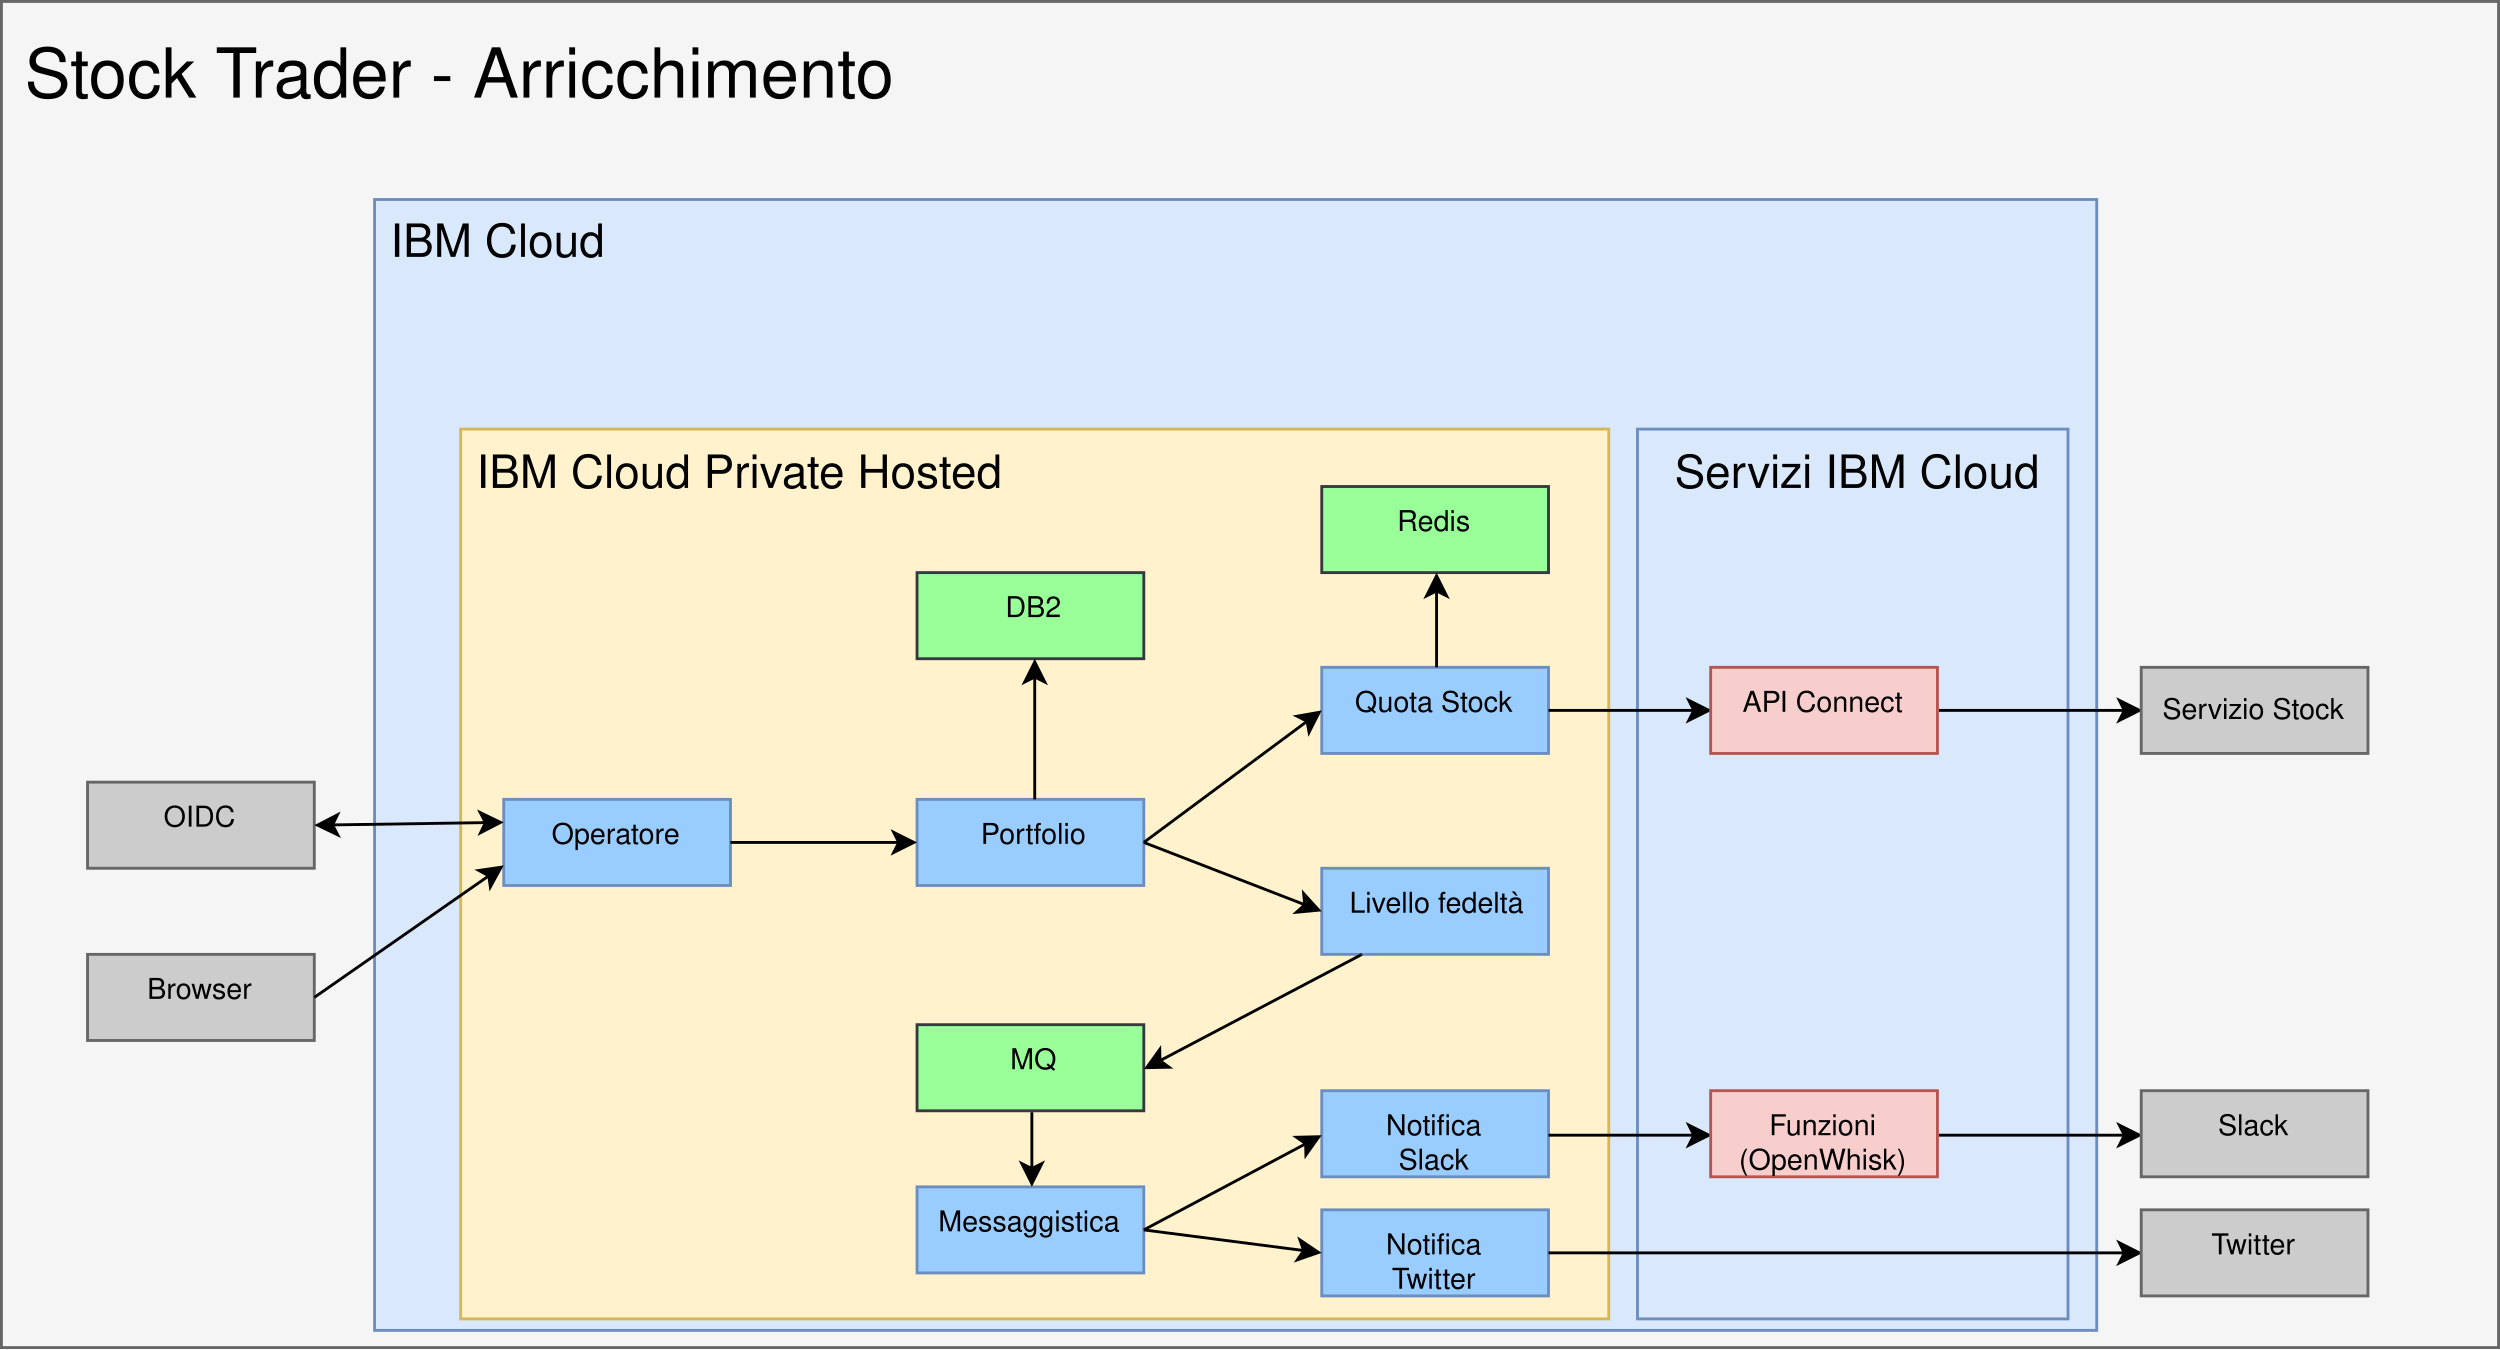
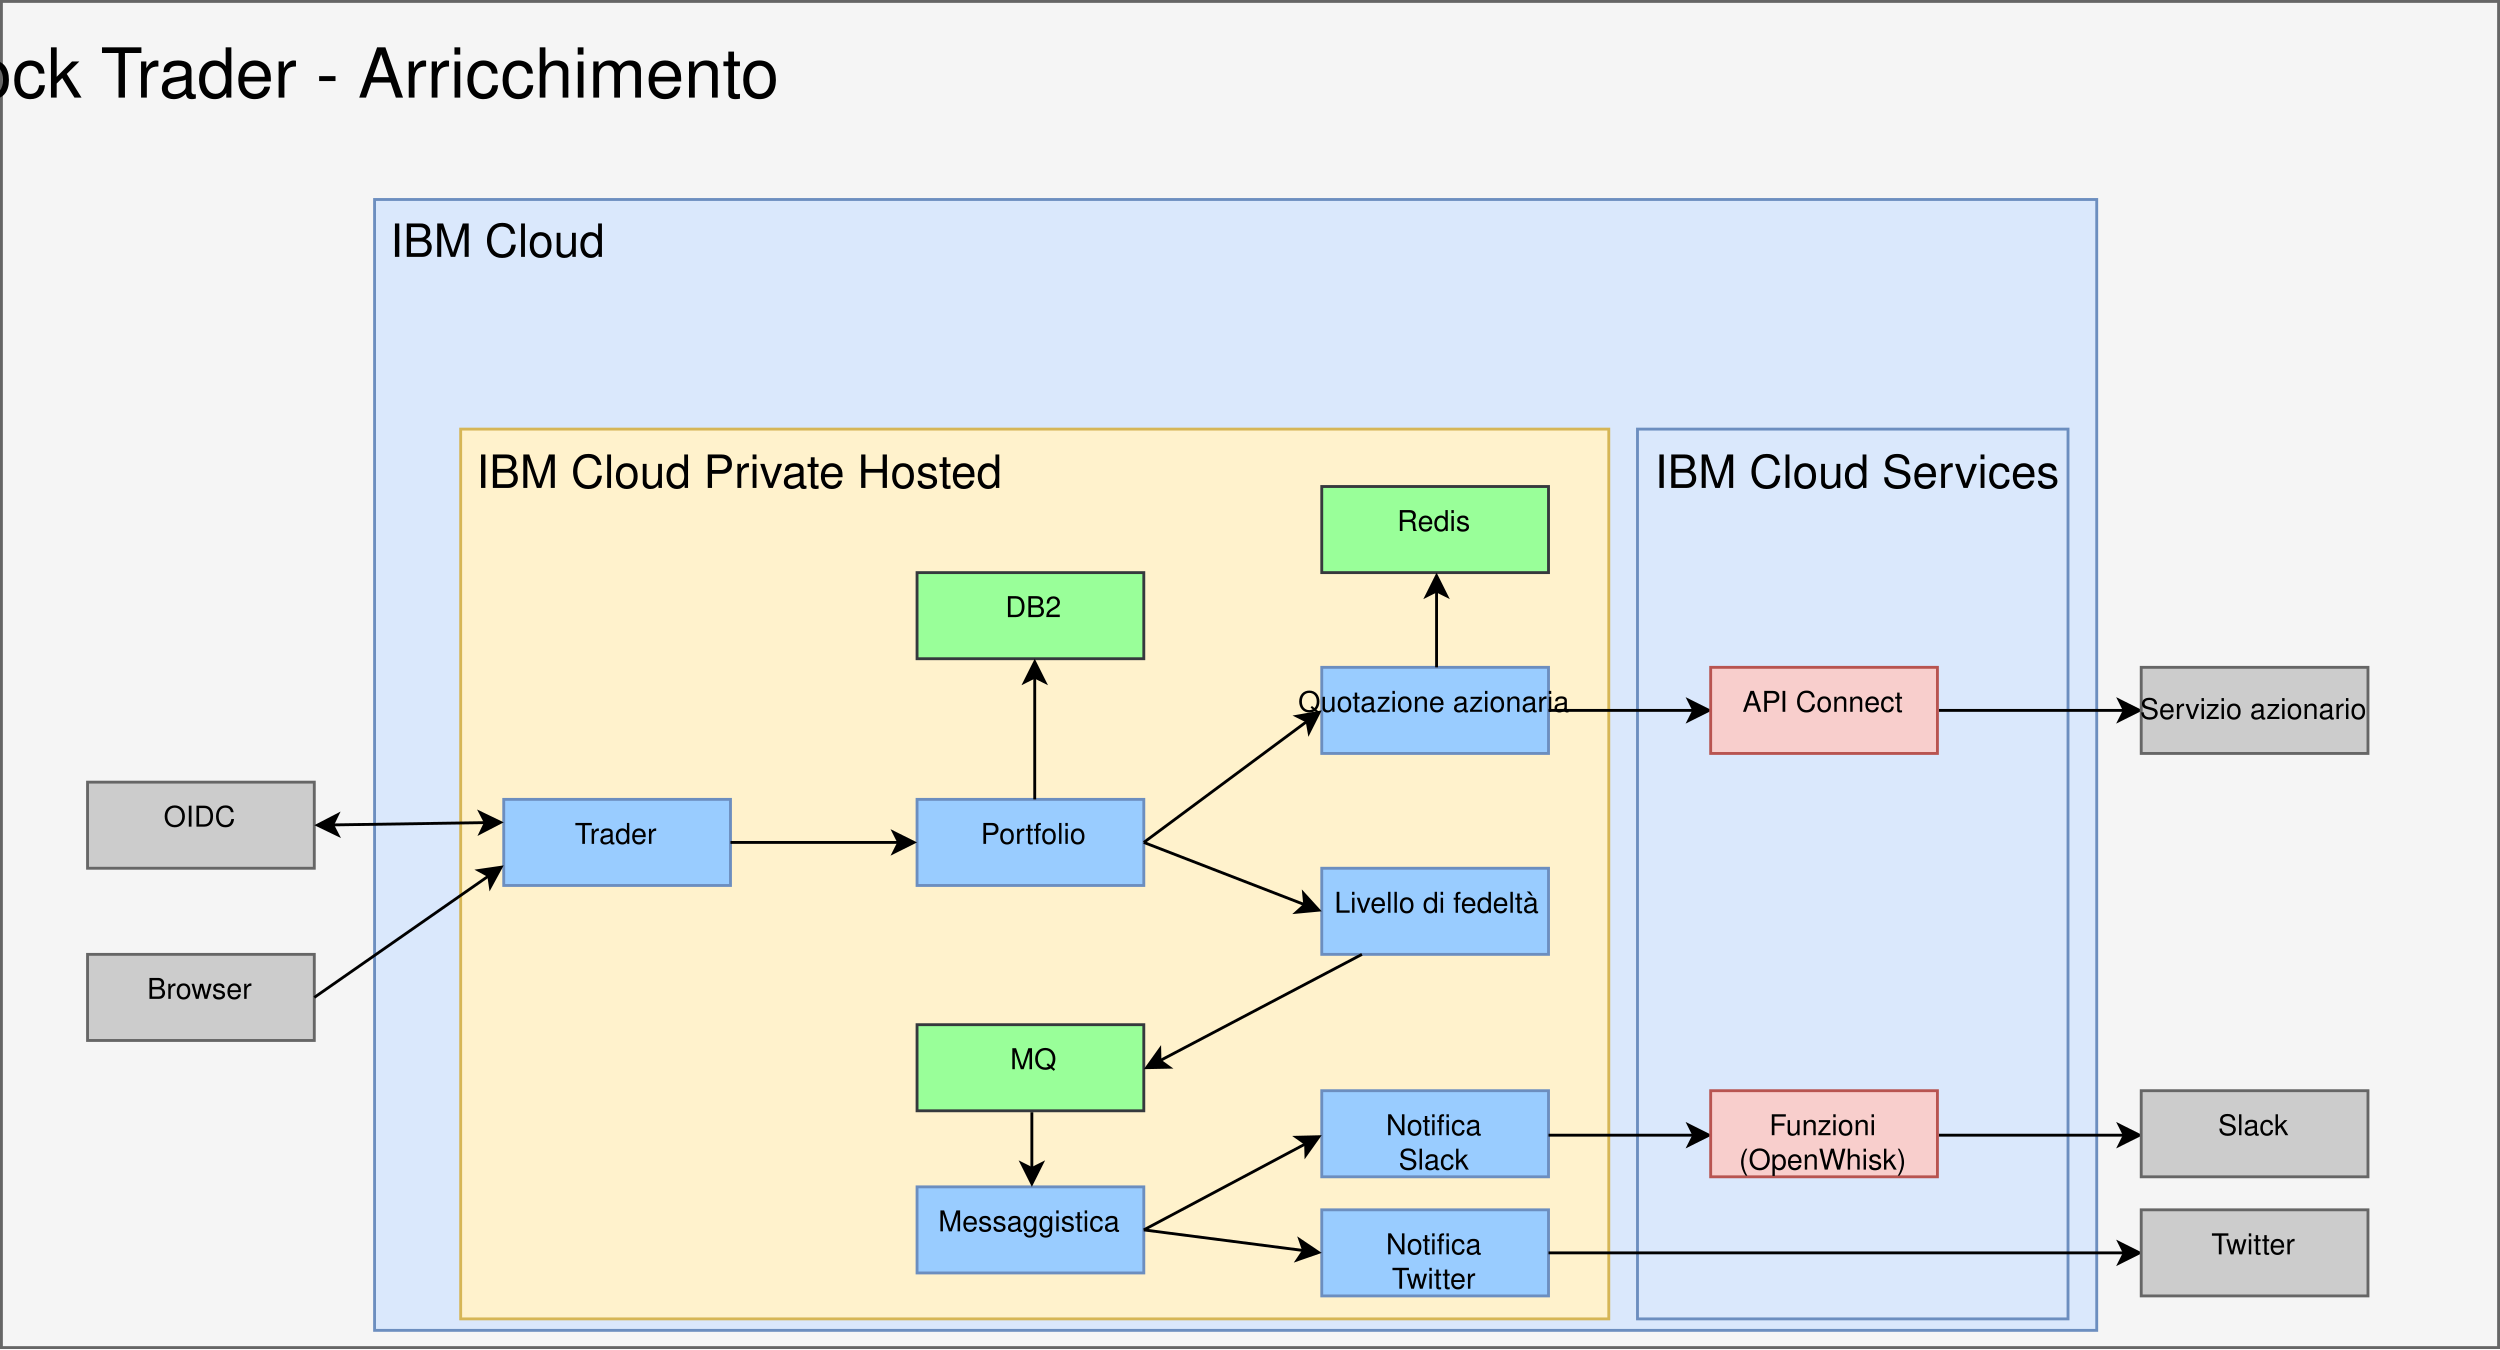
- <svg xmlns="http://www.w3.org/2000/svg" width="871px" height="470px" version="1.1" id="svg214">
-   <defs id="defs218" />
-   <g transform="translate(.5 .5)" id="g212">
-     <g pointer-events="none" id="g10">
-       <rect width="870" height="469" fill="#f5f5f5" stroke="#666" id="rect4" />
-       <rect x="130" y="69" width="600" height="394" fill="#dae8fc" stroke="#6c8ebf" id="rect6" />
-       <rect x="570" y="149" width="150" height="310" fill="#dae8fc" stroke="#6c8ebf" id="rect8" />
+ <svg xmlns="http://www.w3.org/2000/svg" width="871px" height="470px" version="1.1">
+   <g transform="translate(.5 .5)">
+     <g pointer-events="none">
+       <rect width="870" height="469" fill="#f5f5f5" stroke="#666" />
+       <rect x="130" y="69" width="600" height="394" fill="#dae8fc" stroke="#6c8ebf" />
+       <rect x="570" y="149" width="150" height="310" fill="#dae8fc" stroke="#6c8ebf" />
    </g>
-     <g font-family="Helvetica" font-size="24px" text-anchor="middle" id="g14">
-       <text x="159.5" y="33.5" id="text12">Stock Trader - Arricchimento</text>
+     <g font-family="Helvetica" font-size="24px" text-anchor="middle">
+       <text x="119.5" y="33.5">Stock Trader - Arricchimento</text>
    </g>
-     <rect x="160" y="149" width="400" height="310" fill="#fff2cc" pointer-events="none" stroke="#d6b656" id="rect16" />
-     <g font-family="Helvetica" font-size="16px" id="g20">
-       <text x="165.5" y="169.5" id="text18">IBM Cloud Private Hosted</text>
+     <rect x="160" y="149" width="400" height="310" fill="#fff2cc" pointer-events="none" stroke="#d6b656" />
+     <g font-family="Helvetica" font-size="16px">
+       <text x="165.5" y="169.5">IBM Cloud Private Hosted</text>
    </g>
-     <rect x="319" y="199" width="79" height="30" fill="#9f9" pointer-events="none" stroke="#36393d" id="rect22" />
-     <g font-family="Helvetica" font-size="10px" text-anchor="middle" id="g26">
-       <text x="359.5" y="214.5" id="text24">DB2</text>
+     <rect x="319" y="199" width="79" height="30" fill="#9f9" pointer-events="none" stroke="#36393d" />
+     <g font-family="Helvetica" font-size="10px" text-anchor="middle">
+       <text x="359.5" y="214.5">DB2</text>
    </g>
-     <rect x="460" y="169" width="79" height="30" fill="#9f9" pointer-events="none" stroke="#36393d" id="rect28" />
-     <g font-family="Helvetica" font-size="10px" text-anchor="middle" id="g32">
-       <text x="499" y="184.5" id="text30">Redis</text>
+     <rect x="460" y="169" width="79" height="30" fill="#9f9" pointer-events="none" stroke="#36393d" />
+     <g font-family="Helvetica" font-size="10px" text-anchor="middle">
+       <text x="499" y="184.5">Redis</text>
    </g>
-     <rect x="319" y="356.5" width="79" height="30" fill="#9f9" pointer-events="none" stroke="#36393d" id="rect34" />
-     <g font-family="Helvetica" font-size="10px" text-anchor="middle" id="g38">
-       <text x="359.5" y="372" id="text36">MQ</text>
+     <rect x="319" y="356.5" width="79" height="30" fill="#9f9" pointer-events="none" stroke="#36393d" />
+     <g font-family="Helvetica" font-size="10px" text-anchor="middle">
+       <text x="359.5" y="372">MQ</text>
    </g>
-     <rect x="175" y="278" width="79" height="30" fill="#9cf" pointer-events="none" stroke="#6c8ebf" id="rect40" />
-     <g font-family="Helvetica" font-size="10px" text-anchor="middle" id="g44">
-       <text x="214" y="293.5" id="text42">Operatore</text>
+     <rect x="175" y="278" width="79" height="30" fill="#9cf" pointer-events="none" stroke="#6c8ebf" />
+     <g font-family="Helvetica" font-size="10px" text-anchor="middle">
+       <text x="214" y="293.5">Trader</text>
    </g>
-     <rect x="319" y="278" width="79" height="30" fill="#9cf" pointer-events="none" stroke="#6c8ebf" id="rect46" />
-     <g font-family="Helvetica" font-size="10px" text-anchor="middle" id="g50">
-       <text x="359.5" y="293.5" id="text48">Portfolio</text>
+     <rect x="319" y="278" width="79" height="30" fill="#9cf" pointer-events="none" stroke="#6c8ebf" />
+     <g font-family="Helvetica" font-size="10px" text-anchor="middle">
+       <text x="359.5" y="293.5">Portfolio</text>
    </g>
-     <rect x="319" y="413" width="79" height="30" fill="#9cf" pointer-events="none" stroke="#6c8ebf" id="rect52" />
-     <g font-family="Helvetica" font-size="10px" text-anchor="middle" id="g56">
-       <text x="358" y="428.5" id="text54">Messaggistica</text>
+     <rect x="319" y="413" width="79" height="30" fill="#9cf" pointer-events="none" stroke="#6c8ebf" />
+     <g font-family="Helvetica" font-size="10px" text-anchor="middle">
+       <text x="358" y="428.5">Messaggistica</text>
    </g>
-     <rect x="460" y="232" width="79" height="30" fill="#9cf" pointer-events="none" stroke="#6c8ebf" id="rect58" />
-     <g font-family="Helvetica" font-size="10px" text-anchor="middle" id="g62">
-       <text x="499" y="247.5" id="text60">Quota Stock</text>
+     <rect x="460" y="232" width="79" height="30" fill="#9cf" pointer-events="none" stroke="#6c8ebf" />
+     <g font-family="Helvetica" font-size="10px" text-anchor="middle">
+       <text x="499" y="247.5">Quotazione azionaria</text>
    </g>
-     <rect x="460" y="302" width="79" height="30" fill="#9cf" pointer-events="none" stroke="#6c8ebf" id="rect64" />
-     <g font-family="Helvetica" font-size="10px" text-anchor="middle" id="g68">
-       <text x="500" y="317.5" id="text66">Livello fedeltà</text>
+     <rect x="460" y="302" width="79" height="30" fill="#9cf" pointer-events="none" stroke="#6c8ebf" />
+     <g font-family="Helvetica" font-size="10px" text-anchor="middle">
+       <text x="500" y="317.5">Livello di fedeltà</text>
    </g>
-     <rect x="460" y="379.5" width="79" height="30" fill="#9cf" pointer-events="none" stroke="#6c8ebf" id="rect70" />
-     <g font-family="Helvetica" font-size="10px" text-anchor="middle" id="g76">
-       <text x="499" y="395" id="text72">Notifica</text>
-       <text x="499" y="407" id="text74">Slack</text>
+     <rect x="460" y="379.5" width="79" height="30" fill="#9cf" pointer-events="none" stroke="#6c8ebf" />
+     <g font-family="Helvetica" font-size="10px" text-anchor="middle">
+       <text x="499" y="395">Notifica</text>
+       <text x="499" y="407">Slack</text>
    </g>
-     <rect x="460" y="421" width="79" height="30" fill="#9cf" pointer-events="none" stroke="#6c8ebf" id="rect78" />
-     <g font-family="Helvetica" font-size="10px" text-anchor="middle" id="g84">
-       <text x="499" y="436.5" id="text80">Notifica</text>
-       <text x="499" y="448.5" id="text82">Twitter</text>
+     <rect x="460" y="421" width="79" height="30" fill="#9cf" pointer-events="none" stroke="#6c8ebf" />
+     <g font-family="Helvetica" font-size="10px" text-anchor="middle">
+       <text x="499" y="436.5">Notifica</text>
+       <text x="499" y="448.5">Twitter</text>
    </g>
-     <g pointer-events="none" stroke="#000" stroke-miterlimit="10" id="g118">
-       <path d="m254 293h58.63" fill="none" id="path86" />
-       <path d="m317.88 293-7 3.5 1.75-3.5-1.75-3.5z" id="path88" />
-       <path d="m398 293 56.89-42.21" fill="none" id="path90" />
-       <path d="m459.1 247.67-3.53 6.98-0.68-3.86-3.5-1.76z" id="path92" />
-       <path d="m398 293 56.06 21.7" fill="none" id="path94" />
-       <path d="m458.96 316.6-7.79 0.73 2.89-2.63-0.37-3.89z" id="path96" />
-       <path d="m360 278v-42.63" fill="none" id="path98" />
-       <path d="m360 230.12 3.5 7-3.5-1.75-3.5 1.75z" id="path100" />
-       <path d="m500 232v-26.63" fill="none" id="path102" />
-       <path d="m500 200.12 3.5 7-3.5-1.75-3.5 1.75z" id="path104" />
-       <path d="m359 387v19.63" fill="none" id="path106" />
-       <path d="m359 411.88-3.5-7 3.5 1.75 3.5-1.75z" id="path108" />
-       <path d="m398 428 56.38-30.01" fill="none" id="path110" />
-       <path d="m459.01 395.53-4.53 6.37-0.1-3.91-3.19-2.27z" id="path112" />
-       <path d="m398 428 55.68 7.19" fill="none" id="path114" />
-       <path d="m458.89 435.86-7.39 2.57 2.18-3.24-1.28-3.7z" id="path116" />
+     <g pointer-events="none" stroke="#000" stroke-miterlimit="10">
+       <path d="m254 293h58.63" fill="none" />
+       <path d="m317.88 293-7 3.5 1.75-3.5-1.75-3.5z" />
+       <path d="m398 293 56.89-42.21" fill="none" />
+       <path d="m459.1 247.67-3.53 6.98-0.68-3.86-3.5-1.76z" />
+       <path d="m398 293 56.06 21.7" fill="none" />
+       <path d="m458.96 316.6-7.79 0.73 2.89-2.63-0.37-3.89z" />
+       <path d="m360 278v-42.63" fill="none" />
+       <path d="m360 230.12 3.5 7-3.5-1.75-3.5 1.75z" />
+       <path d="m500 232v-26.63" fill="none" />
+       <path d="m500 200.12 3.5 7-3.5-1.75-3.5 1.75z" />
+       <path d="m359 387v19.63" fill="none" />
+       <path d="m359 411.88-3.5-7 3.5 1.75 3.5-1.75z" />
+       <path d="m398 428 56.38-30.01" fill="none" />
+       <path d="m459.01 395.53-4.53 6.37-0.1-3.91-3.19-2.27z" />
+       <path d="m398 428 55.68 7.19" fill="none" />
+       <path d="m458.89 435.86-7.39 2.57 2.18-3.24-1.28-3.7z" />
    </g>
-     <g font-family="Helvetica" font-size="16px" id="g122">
-       <text x="135.5" y="89" id="text120">IBM Cloud</text>
+     <g font-family="Helvetica" font-size="16px">
+       <text x="135.5" y="89">IBM Cloud</text>
    </g>
-     <g pointer-events="none" stroke="#000" stroke-miterlimit="10" id="g144">
-       <path d="m539 247h50.63" fill="none" id="path124" />
-       <path d="m594.88 247-7 3.5 1.75-3.5-1.75-3.5z" id="path126" />
-       <path d="m675 247h64.63" fill="none" id="path128" />
-       <path d="m744.88 247-7 3.5 1.75-3.5-1.75-3.5z" id="path130" />
-       <path d="m539 395h50.63" fill="none" id="path132" />
-       <path d="m594.88 395-7 3.5 1.75-3.5-1.75-3.5z" id="path134" />
-       <path d="m539 436h200.63" fill="none" id="path136" />
-       <path d="m744.88 436-7 3.5 1.75-3.5-1.75-3.5z" id="path138" />
-       <path d="m675 395h64.63" fill="none" id="path140" />
-       <path d="m744.88 395-7 3.5 1.75-3.5-1.75-3.5z" id="path142" />
+     <g pointer-events="none" stroke="#000" stroke-miterlimit="10">
+       <path d="m539 247h50.63" fill="none" />
+       <path d="m594.88 247-7 3.5 1.75-3.5-1.75-3.5z" />
+       <path d="m675 247h64.63" fill="none" />
+       <path d="m744.88 247-7 3.5 1.75-3.5-1.75-3.5z" />
+       <path d="m539 395h50.63" fill="none" />
+       <path d="m594.88 395-7 3.5 1.75-3.5-1.75-3.5z" />
+       <path d="m539 436h200.63" fill="none" />
+       <path d="m744.88 436-7 3.5 1.75-3.5-1.75-3.5z" />
+       <path d="m675 395h64.63" fill="none" />
+       <path d="m744.88 395-7 3.5 1.75-3.5-1.75-3.5z" />
    </g>
-     <g font-family="Helvetica" font-size="16px" text-anchor="middle" id="g148">
-       <text x="646.5" y="169.5" id="text146">Servizi IBM Cloud</text>
+     <g font-family="Helvetica" font-size="16px" text-anchor="middle">
+       <text x="646.5" y="169.5">IBM Cloud Services</text>
    </g>
-     <rect x="595.5" y="379.5" width="79" height="30" fill="#f8cecc" pointer-events="none" stroke="#b85450" id="rect150" />
-     <g font-family="Helvetica" font-size="10px" text-anchor="middle" id="g156">
-       <text x="634.5" y="395" id="text152">Funzioni</text>
-       <text x="634.5" y="407" id="text154">(OpenWhisk)</text>
+     <rect x="595.5" y="379.5" width="79" height="30" fill="#f8cecc" pointer-events="none" stroke="#b85450" />
+     <g font-family="Helvetica" font-size="10px" text-anchor="middle">
+       <text x="634.5" y="395">Funzioni</text>
+       <text x="634.5" y="407">(OpenWhisk)</text>
    </g>
-     <rect x="595.5" y="232" width="79" height="30" fill="#f8cecc" pointer-events="none" stroke="#b85450" id="rect158" />
-     <g font-family="Helvetica" font-size="10px" text-anchor="middle" id="g162">
-       <text x="634.5" y="247.5" id="text160">API Connect</text>
+     <rect x="595.5" y="232" width="79" height="30" fill="#f8cecc" pointer-events="none" stroke="#b85450" />
+     <g font-family="Helvetica" font-size="10px" text-anchor="middle">
+       <text x="634.5" y="247.5">API Connect</text>
    </g>
-     <rect x="745.5" y="421" width="79" height="30" fill="#ccc" pointer-events="none" stroke="#666" id="rect164" />
-     <g font-family="Helvetica" font-size="10px" text-anchor="middle" id="g168">
-       <text x="784.5" y="436.5" id="text166">Twitter</text>
+     <rect x="745.5" y="421" width="79" height="30" fill="#ccc" pointer-events="none" stroke="#666" />
+     <g font-family="Helvetica" font-size="10px" text-anchor="middle">
+       <text x="784.5" y="436.5">Twitter</text>
    </g>
-     <rect x="745.5" y="379.5" width="79" height="30" fill="#ccc" pointer-events="none" stroke="#666" id="rect170" />
-     <g font-family="Helvetica" font-size="10px" text-anchor="middle" id="g174">
-       <text x="784.5" y="395" id="text172">Slack</text>
+     <rect x="745.5" y="379.5" width="79" height="30" fill="#ccc" pointer-events="none" stroke="#666" />
+     <g font-family="Helvetica" font-size="10px" text-anchor="middle">
+       <text x="784.5" y="395">Slack</text>
    </g>
-     <rect x="30" y="332" width="79" height="30" fill="#ccc" pointer-events="none" stroke="#666" id="rect176" />
-     <g font-family="Helvetica" font-size="10px" text-anchor="middle" id="g180">
-       <text x="69" y="347.5" id="text178">Browser</text>
+     <rect x="30" y="332" width="79" height="30" fill="#ccc" pointer-events="none" stroke="#666" />
+     <g font-family="Helvetica" font-size="10px" text-anchor="middle">
+       <text x="69" y="347.5">Browser</text>
    </g>
-     <rect x="30" y="272" width="79" height="30" fill="#ccc" pointer-events="none" stroke="#666" id="rect182" />
-     <g font-family="Helvetica" font-size="10px" text-anchor="middle" id="g186">
-       <text x="69" y="287.5" id="text184">OIDC</text>
+     <rect x="30" y="272" width="79" height="30" fill="#ccc" pointer-events="none" stroke="#666" />
+     <g font-family="Helvetica" font-size="10px" text-anchor="middle">
+       <text x="69" y="287.5">OIDC</text>
    </g>
-     <g pointer-events="none" id="g202">
-       <g stroke="#000" stroke-miterlimit="10" id="g198">
-         <path d="m109 347 60.78-42.36" fill="none" id="path188" />
-         <path d="m174.08 301.64-3.74 6.87-0.56-3.87-3.44-1.87z" id="path190" />
-         <path d="m115.37 286.9 53.26-0.8" fill="none" id="path192" />
-         <path d="m110.12 286.98 6.94-3.6-1.69 3.52 1.8 3.48z" id="path194" />
-         <path d="m173.88 286.02-6.94 3.6 1.69-3.52-1.8-3.48z" id="path196" />
+     <g pointer-events="none">
+       <g stroke="#000" stroke-miterlimit="10">
+         <path d="m109 347 60.78-42.36" fill="none" />
+         <path d="m174.08 301.64-3.74 6.87-0.56-3.87-3.44-1.87z" />
+         <path d="m115.37 286.9 53.26-0.8" fill="none" />
+         <path d="m110.12 286.98 6.94-3.6-1.69 3.52 1.8 3.48z" />
+         <path d="m173.88 286.02-6.94 3.6 1.69-3.52-1.8-3.48z" />
      </g>
-       <rect x="745.5" y="232" width="79" height="30" fill="#ccc" stroke="#666" id="rect200" />
+       <rect x="745.5" y="232" width="79" height="30" fill="#ccc" stroke="#666" />
    </g>
-     <g font-family="Helvetica" font-size="10px" text-anchor="middle" id="g206">
-       <text x="784.5" y="250" id="text204">Servizio Stock</text>
+     <g font-family="Helvetica" font-size="10px" text-anchor="middle">
+       <text x="784.5" y="250">Servizio azionario</text>
    </g>
-     <path d="m474 332-70.36 37.03" fill="none" pointer-events="none" stroke="#000" stroke-miterlimit="10" id="path208" />
-     <path d="m398.99 371.48 4.56-6.36 0.09 3.91 3.17 2.29z" pointer-events="none" stroke="#000" stroke-miterlimit="10" id="path210" />
+     <path d="m474 332-70.36 37.03" fill="none" pointer-events="none" stroke="#000" stroke-miterlimit="10" />
+     <path d="m398.99 371.48 4.56-6.36 0.09 3.91 3.17 2.29z" pointer-events="none" stroke="#000" stroke-miterlimit="10" />
  </g>
</svg>
